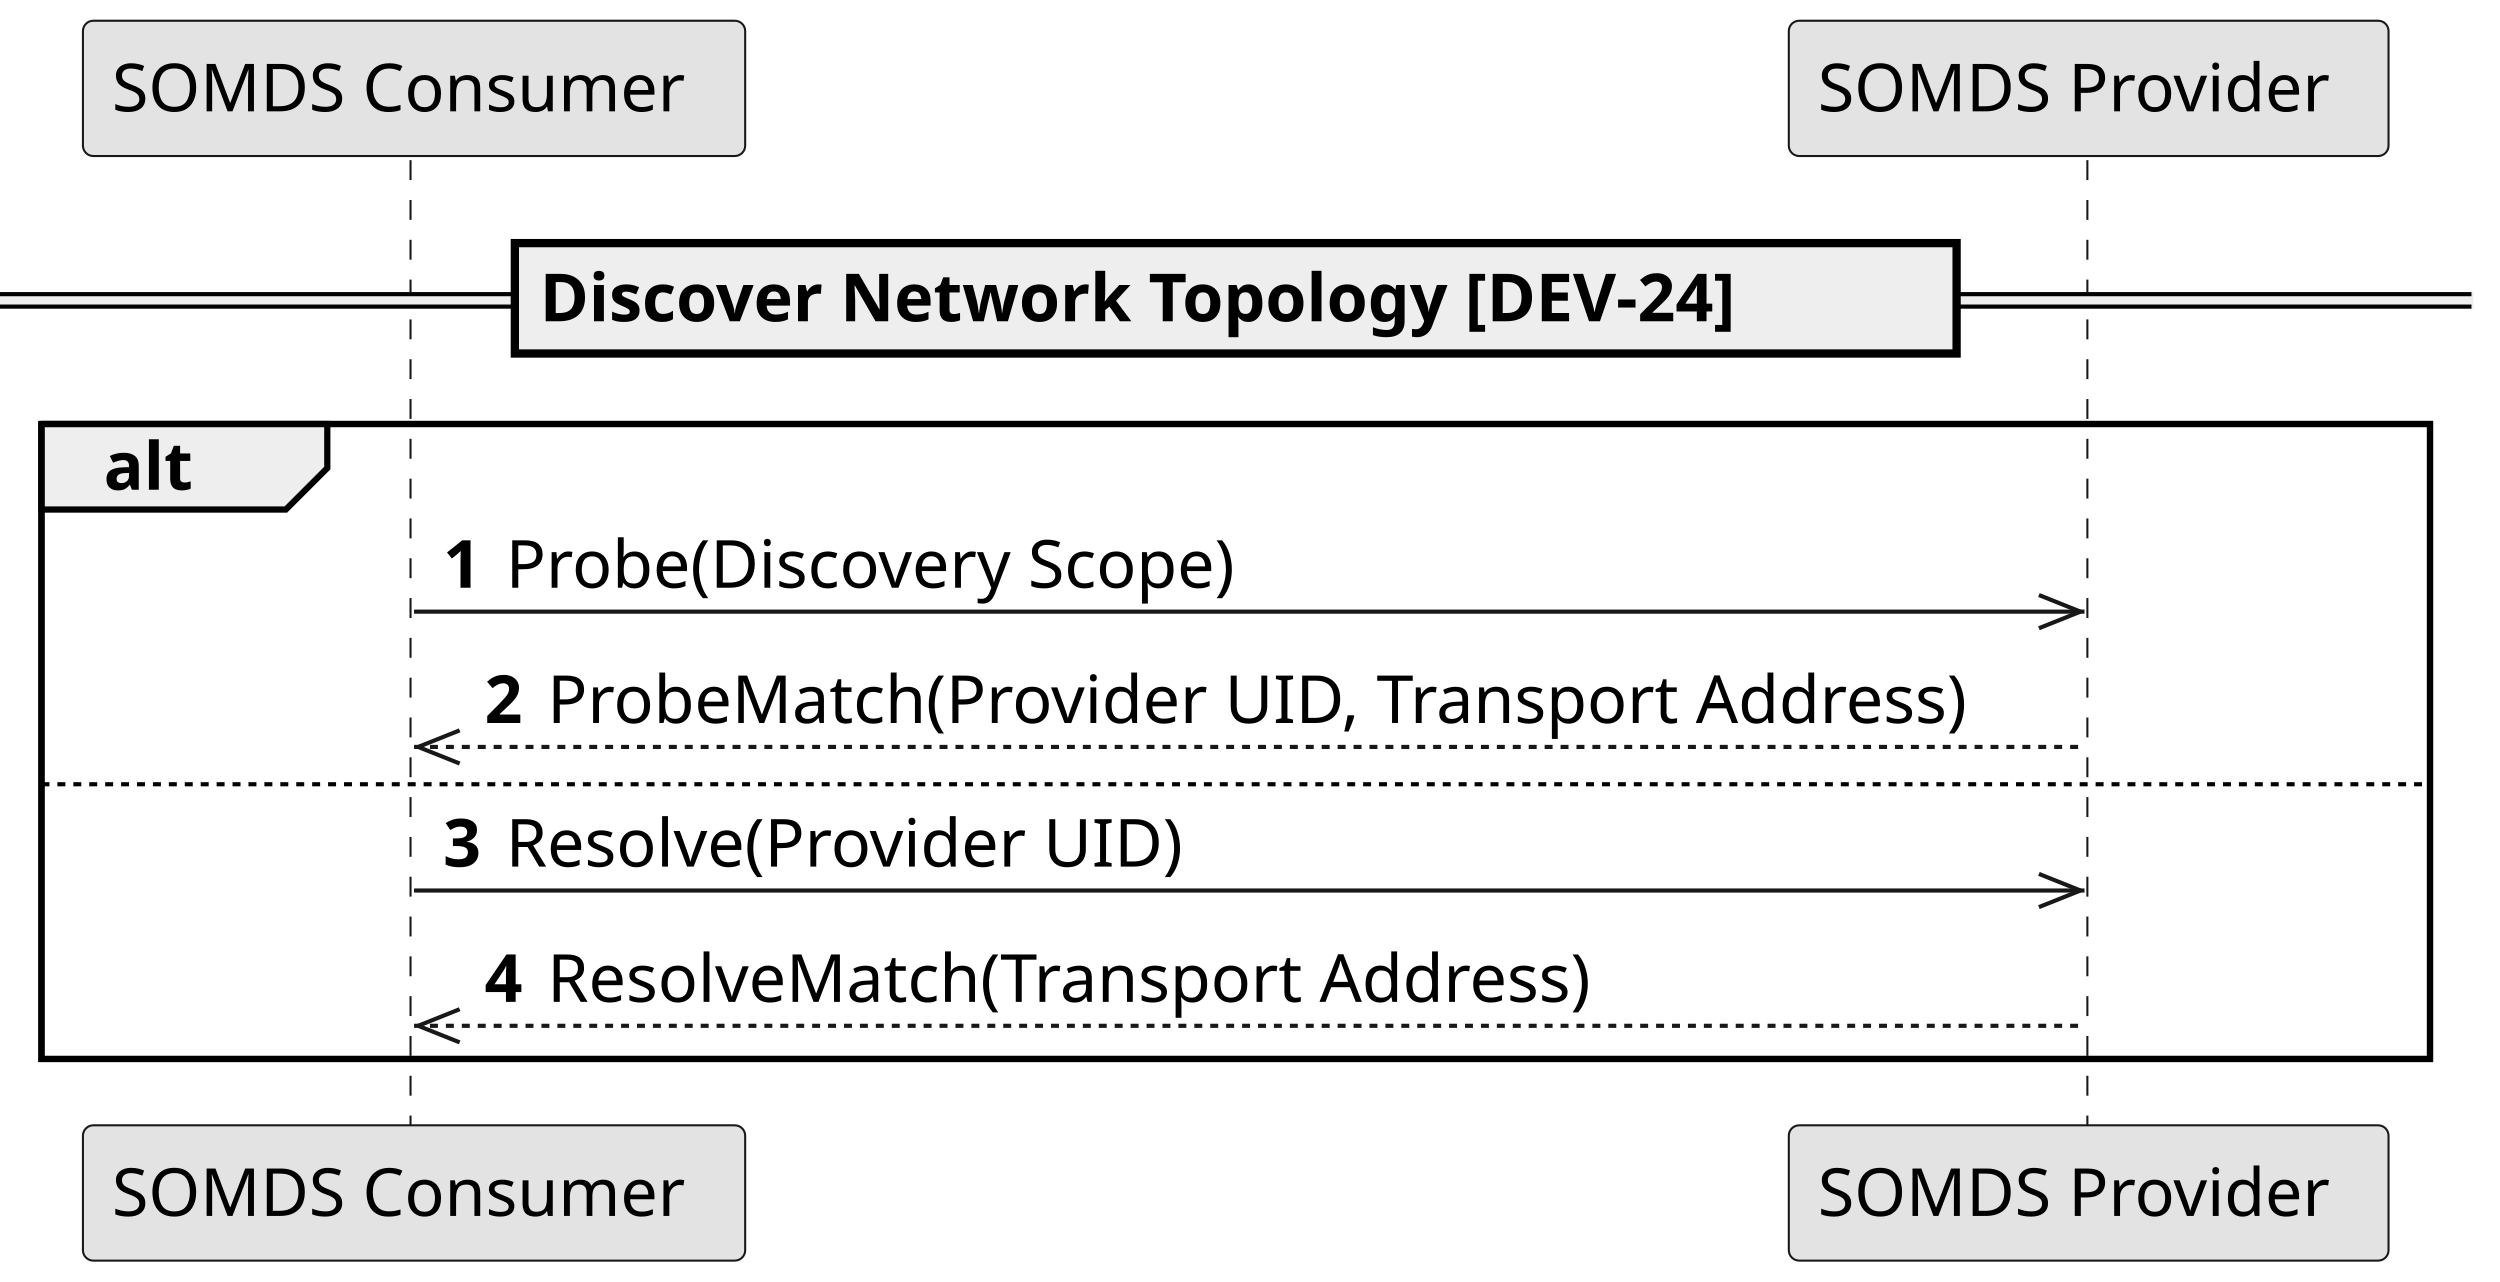
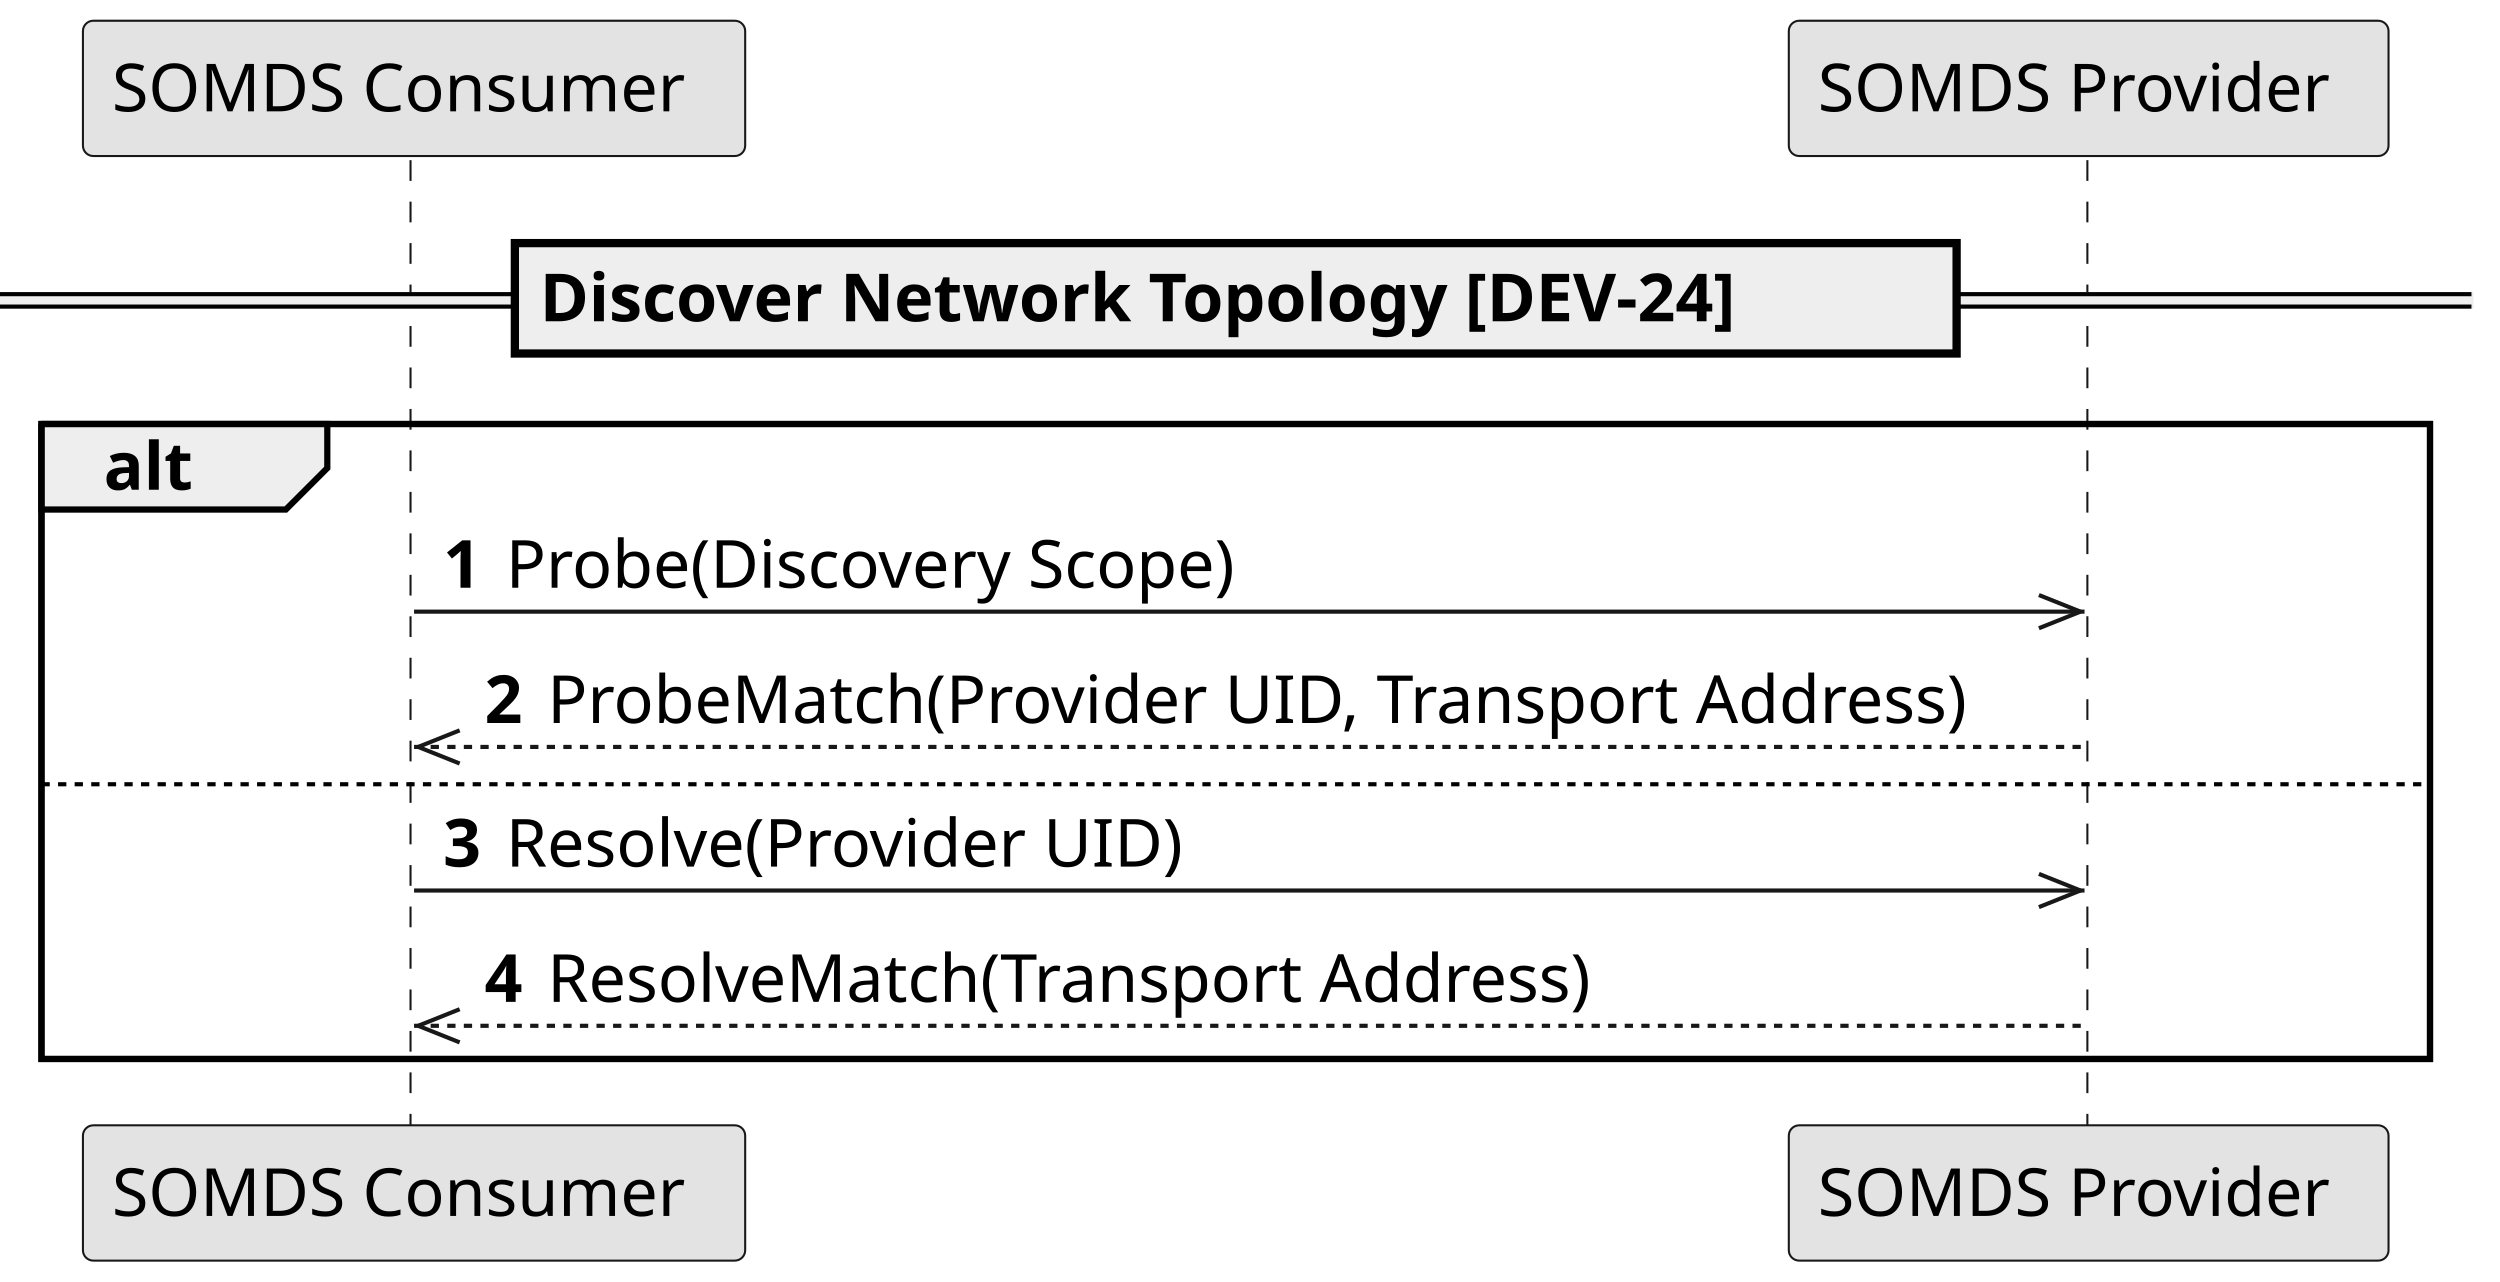
<svg xmlns="http://www.w3.org/2000/svg" contentStyleType="text/css" data-diagram-type="SEQUENCE" height="322.917px" preserveAspectRatio="none" style="width:628px;height:322px;background:#FFFFFF;" version="1.1" viewBox="0 0 628 322" width="628.125px" zoomAndPan="magnify">
  <defs />
  <g>
    <rect fill="none" height="159.505" style="stroke:#000000;stroke-width:1.562;" width="600" x="10.417" y="106.51" />
-     <g>
-       <rect fill="#000000" fill-opacity="0" height="243.49" width="8.333" x="99.845" y="40.234" />
-       <line style="stroke:#181818;stroke-width:0.521;stroke-dasharray:5.0,5.0;" x1="103.125" x2="103.125" y1="40.234" y2="283.724" />
+     <g class="participant-lifeline" data-entity-uid="part1" data-qualified-name="consumer" id="part1-lifeline">
+       <g>
+         <rect fill="#000000" fill-opacity="0" height="243.49" width="8.333" x="99.845" y="40.234" />
+         <line style="stroke:#181818;stroke-width:0.521;stroke-dasharray:5.208,5.208;" x1="103.125" x2="103.125" y1="40.234" y2="283.724" />
+       </g>
    </g>
-     <g>
-       <rect fill="#000000" fill-opacity="0" height="243.49" width="8.333" x="520.508" y="40.234" />
-       <line style="stroke:#181818;stroke-width:0.521;stroke-dasharray:5.0,5.0;" x1="524.349" x2="524.349" y1="40.234" y2="283.724" />
+     <g class="participant-lifeline" data-entity-uid="part2" data-qualified-name="provider" id="part2-lifeline">
+       <g>
+         <rect fill="#000000" fill-opacity="0" height="243.49" width="8.333" x="520.508" y="40.234" />
+         <line style="stroke:#181818;stroke-width:0.521;stroke-dasharray:5.208,5.208;" x1="524.349" x2="524.349" y1="40.234" y2="283.724" />
+       </g>
    </g>
-     <g class="participant participant-head" data-participant="consumer">
+     <g class="participant participant-head" data-entity-uid="part1" data-qualified-name="consumer" id="part1-head">
      <rect fill="#E3E3E3" height="33.984" rx="2.604" ry="2.604" style="stroke:#181818;stroke-width:0.521;" width="166.357" x="20.833" y="5.208" />
      <text fill="#000000" font-family="sans-serif" font-size="16.667" lengthAdjust="spacing" textLength="151.774" x="28.125" y="27.97">SOMDS Consumer</text>
    </g>
-     <g class="participant participant-tail" data-participant="consumer">
+     <g class="participant participant-tail" data-entity-uid="part1" data-qualified-name="consumer" id="part1-tail">
      <rect fill="#E3E3E3" height="33.984" rx="2.604" ry="2.604" style="stroke:#181818;stroke-width:0.521;" width="166.357" x="20.833" y="282.682" />
      <text fill="#000000" font-family="sans-serif" font-size="16.667" lengthAdjust="spacing" textLength="151.774" x="28.125" y="305.444">SOMDS Consumer</text>
    </g>
-     <g class="participant participant-head" data-participant="provider">
+     <g class="participant participant-head" data-entity-uid="part2" data-qualified-name="provider" id="part2-head">
      <rect fill="#E3E3E3" height="33.984" rx="2.604" ry="2.604" style="stroke:#181818;stroke-width:0.521;" width="150.651" x="449.349" y="5.208" />
      <text fill="#000000" font-family="sans-serif" font-size="16.667" lengthAdjust="spacing" textLength="136.068" x="456.641" y="27.97">SOMDS Provider</text>
    </g>
-     <g class="participant participant-tail" data-participant="provider">
+     <g class="participant participant-tail" data-entity-uid="part2" data-qualified-name="provider" id="part2-tail">
      <rect fill="#E3E3E3" height="33.984" rx="2.604" ry="2.604" style="stroke:#181818;stroke-width:0.521;" width="150.651" x="449.349" y="282.682" />
      <text fill="#000000" font-family="sans-serif" font-size="16.667" lengthAdjust="spacing" textLength="136.068" x="456.641" y="305.444">SOMDS Provider</text>
    </g>
    <rect fill="#EEEEEE" height="3.125" style="stroke:#EEEEEE;stroke-width:1.042;" width="620.833" x="0" y="73.893" />
    <line style="stroke:#000000;stroke-width:1.042;" x1="0" x2="620.833" y1="73.893" y2="73.893" />
    <line style="stroke:#000000;stroke-width:1.042;" x1="0" x2="620.833" y1="77.018" y2="77.018" />
    <rect fill="#EEEEEE" height="27.734" style="stroke:#000000;stroke-width:2.083;" width="362.166" x="129.333" y="61.068" />
    <text fill="#000000" font-family="sans-serif" font-size="16.667" font-weight="bold" lengthAdjust="spacing" textLength="347.583" x="135.583" y="80.705">Discover Network Topology [DEV-24]</text>
    <path d="M10.417,106.51 L82.218,106.51 L82.218,117.578 L71.802,127.995 L10.417,127.995 L10.417,106.51" fill="#EEEEEE" style="stroke:#000000;stroke-width:1.562;" />
    <rect fill="none" height="159.505" style="stroke:#000000;stroke-width:1.562;" width="600" x="10.417" y="106.51" />
    <text fill="#000000" font-family="sans-serif" font-size="16.667" font-weight="bold" lengthAdjust="spacing" textLength="24.927" x="26.042" y="123.022">alt</text>
-     <g class="message" data-participant-1="consumer" data-participant-2="provider">
+     <g class="message" data-entity-1="part1" data-entity-2="part2" id="msg1">
      <line style="stroke:#181818;stroke-width:1.042;" x1="522.591" x2="512.174" y1="153.646" y2="149.479" />
      <line style="stroke:#181818;stroke-width:1.042;" x1="522.591" x2="512.174" y1="153.646" y2="157.812" />
      <line style="stroke:#181818;stroke-width:1.042;" x1="104.012" x2="523.633" y1="153.646" y2="153.646" />
      <text fill="#000000" font-family="sans-serif" font-size="16.667" font-weight="bold" lengthAdjust="spacing" textLength="11.597" x="111.304" y="147.632">1</text>
      <text fill="#000000" font-family="sans-serif" font-size="16.667" lengthAdjust="spacing" textLength="199.349" x="127.067" y="147.632">Probe(Discovery Scope)</text>
    </g>
-     <g class="message" data-participant-1="provider" data-participant-2="consumer">
+     <g class="message" data-entity-1="part2" data-entity-2="part1" id="msg2">
      <line style="stroke:#181818;stroke-width:1.042;" x1="105.054" x2="115.47" y1="187.63" y2="183.464" />
      <line style="stroke:#181818;stroke-width:1.042;" x1="105.054" x2="115.47" y1="187.63" y2="191.797" />
-       <line style="stroke:#181818;stroke-width:1.042;stroke-dasharray:2.0,2.0;" x1="104.012" x2="523.633" y1="187.63" y2="187.63" />
+       <line style="stroke:#181818;stroke-width:1.042;stroke-dasharray:2.083,2.083;" x1="104.012" x2="523.633" y1="187.63" y2="187.63" />
      <text fill="#000000" font-family="sans-serif" font-size="16.667" font-weight="bold" lengthAdjust="spacing" textLength="11.597" x="121.72" y="181.616">2</text>
      <text fill="#000000" font-family="sans-serif" font-size="16.667" lengthAdjust="spacing" textLength="379.899" x="137.484" y="181.616">ProbeMatch(Provider UID, Transport Address)</text>
    </g>
-     <line style="stroke:#000000;stroke-width:1.042;stroke-dasharray:2.0,2.0;" x1="10.417" x2="610.417" y1="197.005" y2="197.005" />
-     <g class="message" data-participant-1="consumer" data-participant-2="provider">
+     <line style="stroke:#000000;stroke-width:1.042;stroke-dasharray:2.083,2.083;" x1="10.417" x2="610.417" y1="197.005" y2="197.005" />
+     <g class="message" data-entity-1="part1" data-entity-2="part2" id="msg3">
      <line style="stroke:#181818;stroke-width:1.042;" x1="522.591" x2="512.174" y1="223.698" y2="219.531" />
      <line style="stroke:#181818;stroke-width:1.042;" x1="522.591" x2="512.174" y1="223.698" y2="227.865" />
      <line style="stroke:#181818;stroke-width:1.042;" x1="104.012" x2="523.633" y1="223.698" y2="223.698" />
      <text fill="#000000" font-family="sans-serif" font-size="16.667" font-weight="bold" lengthAdjust="spacing" textLength="11.597" x="111.304" y="217.684">3</text>
      <text fill="#000000" font-family="sans-serif" font-size="16.667" lengthAdjust="spacing" textLength="182.992" x="127.067" y="217.684">Resolve(Provider UID)</text>
    </g>
-     <g class="message" data-participant-1="provider" data-participant-2="consumer">
+     <g class="message" data-entity-1="part2" data-entity-2="part1" id="msg4">
      <line style="stroke:#181818;stroke-width:1.042;" x1="105.054" x2="115.47" y1="257.682" y2="253.516" />
      <line style="stroke:#181818;stroke-width:1.042;" x1="105.054" x2="115.47" y1="257.682" y2="261.849" />
-       <line style="stroke:#181818;stroke-width:1.042;stroke-dasharray:2.0,2.0;" x1="104.012" x2="523.633" y1="257.682" y2="257.682" />
+       <line style="stroke:#181818;stroke-width:1.042;stroke-dasharray:2.083,2.083;" x1="104.012" x2="523.633" y1="257.682" y2="257.682" />
      <text fill="#000000" font-family="sans-serif" font-size="16.667" font-weight="bold" lengthAdjust="spacing" textLength="11.597" x="121.72" y="251.668">4</text>
      <text fill="#000000" font-family="sans-serif" font-size="16.667" lengthAdjust="spacing" textLength="282.308" x="137.484" y="251.668">ResolveMatch(Transport Address)</text>
    </g>
  </g>
</svg>
